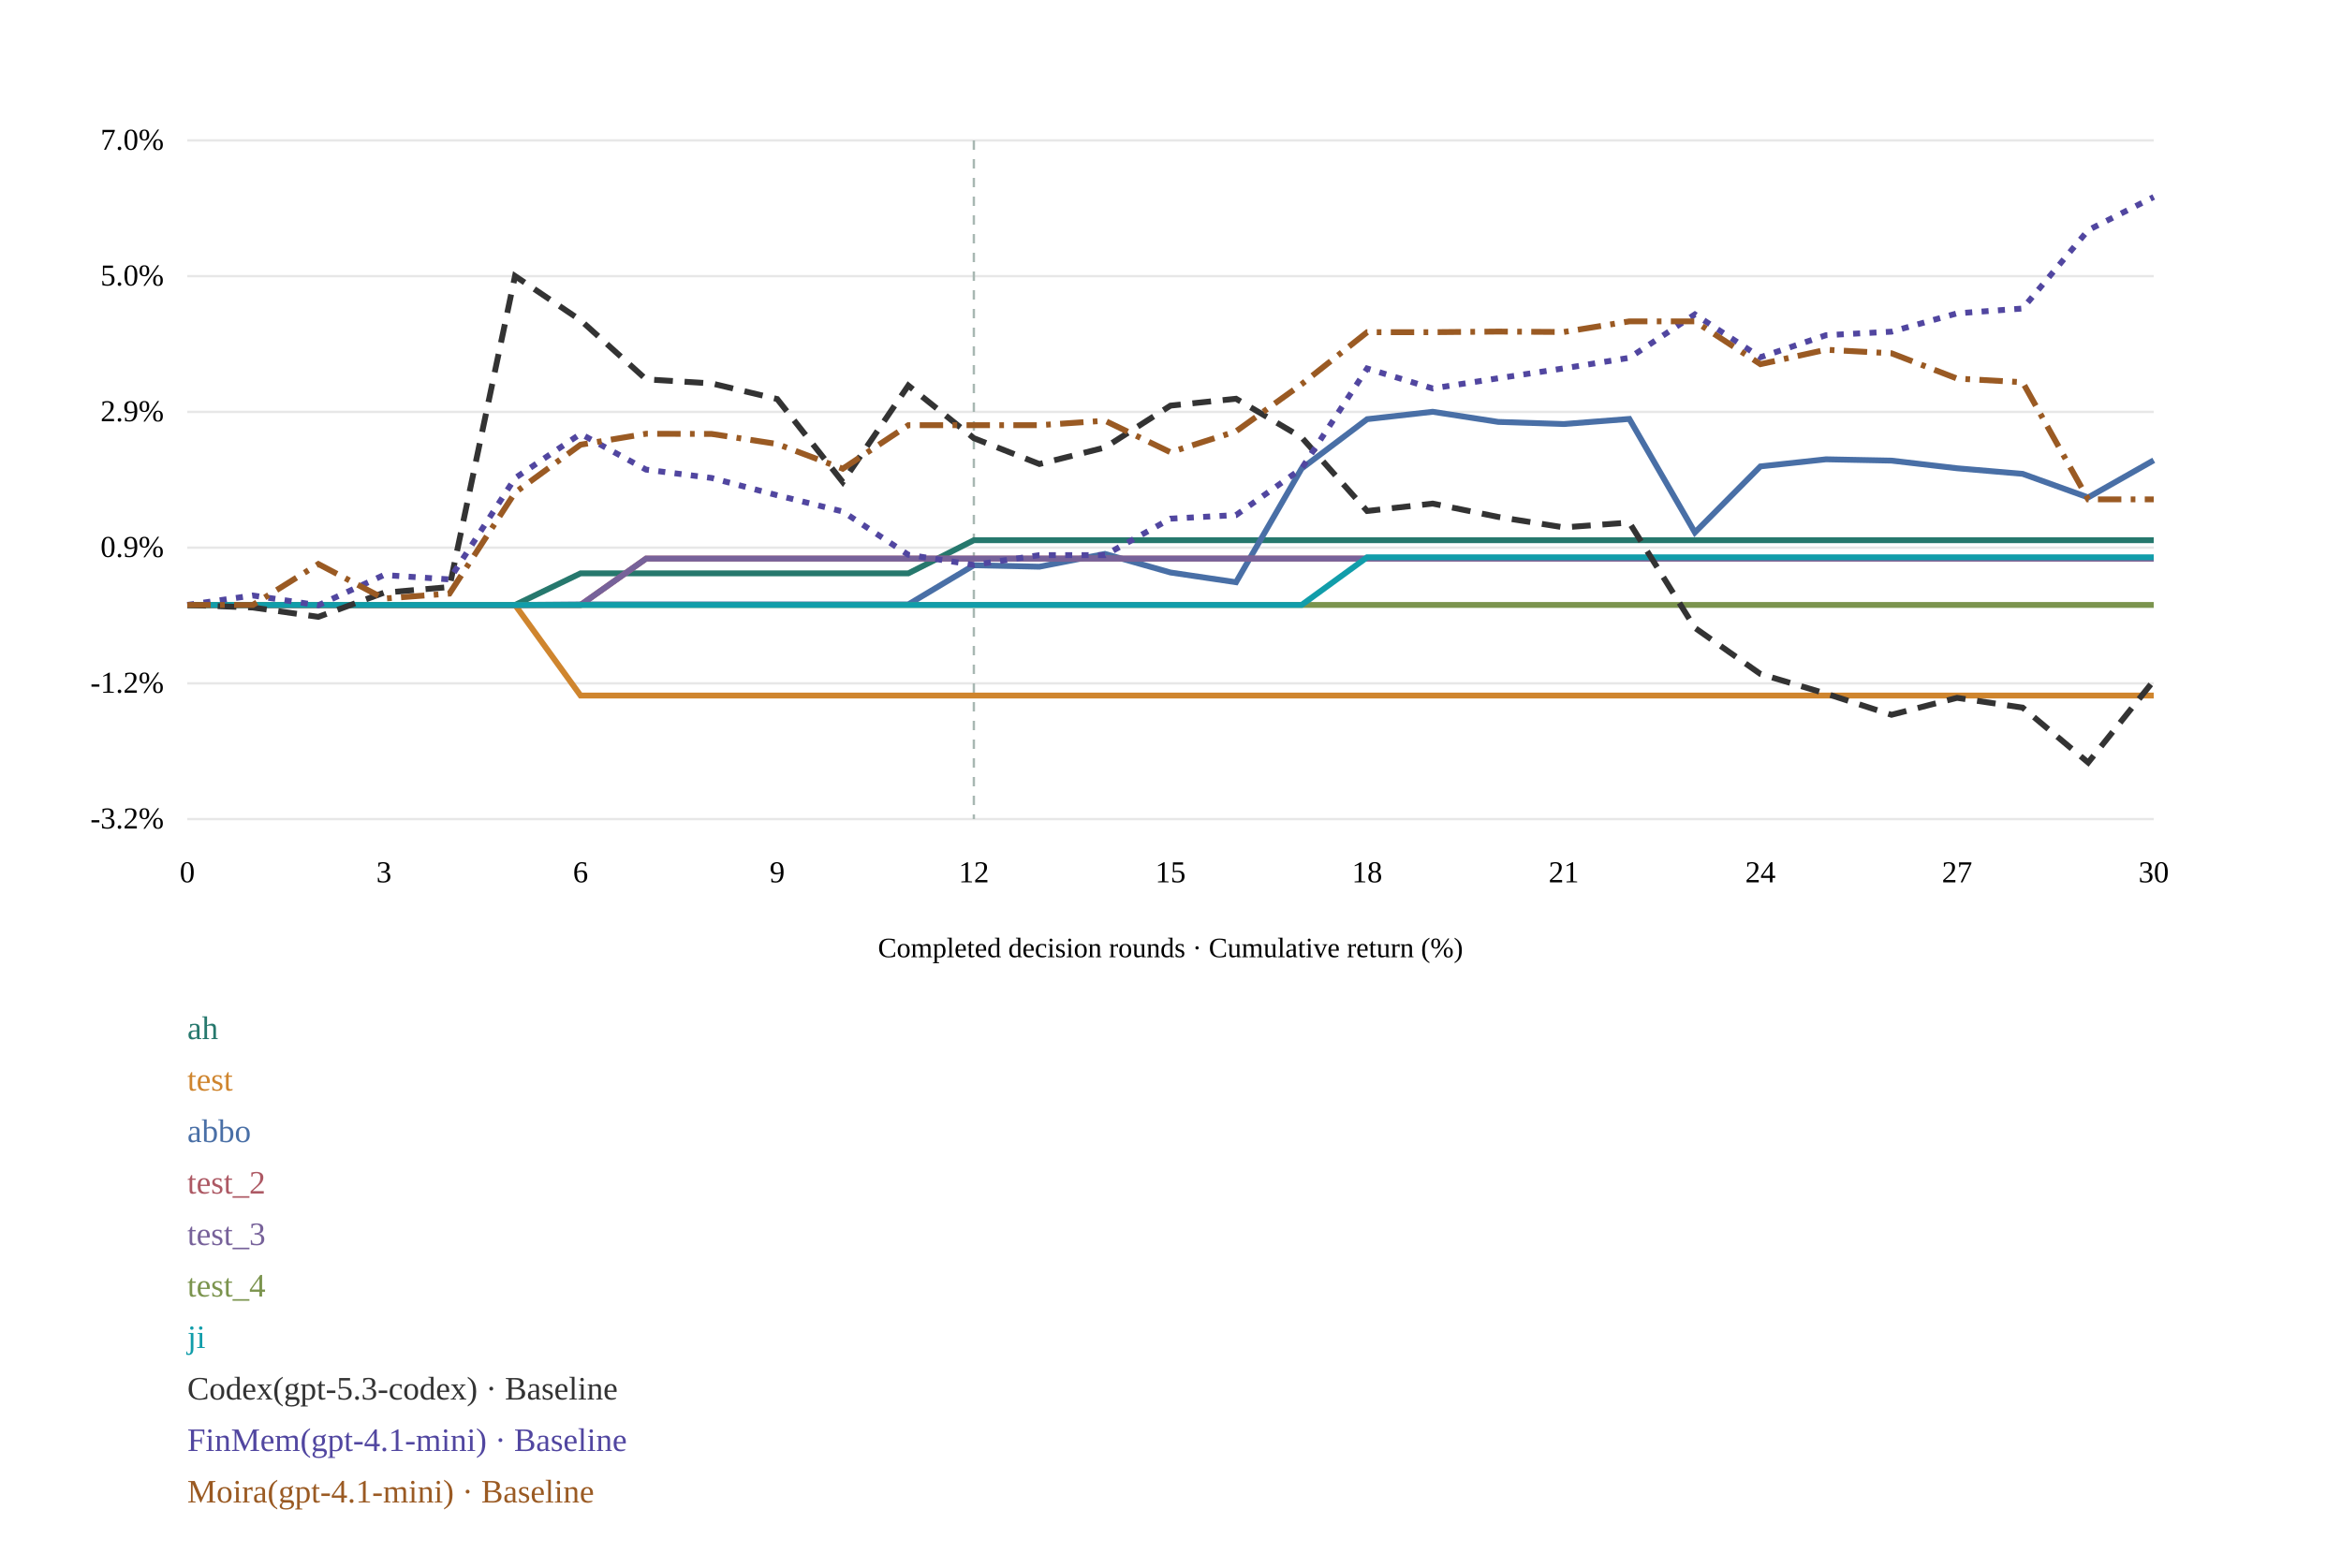
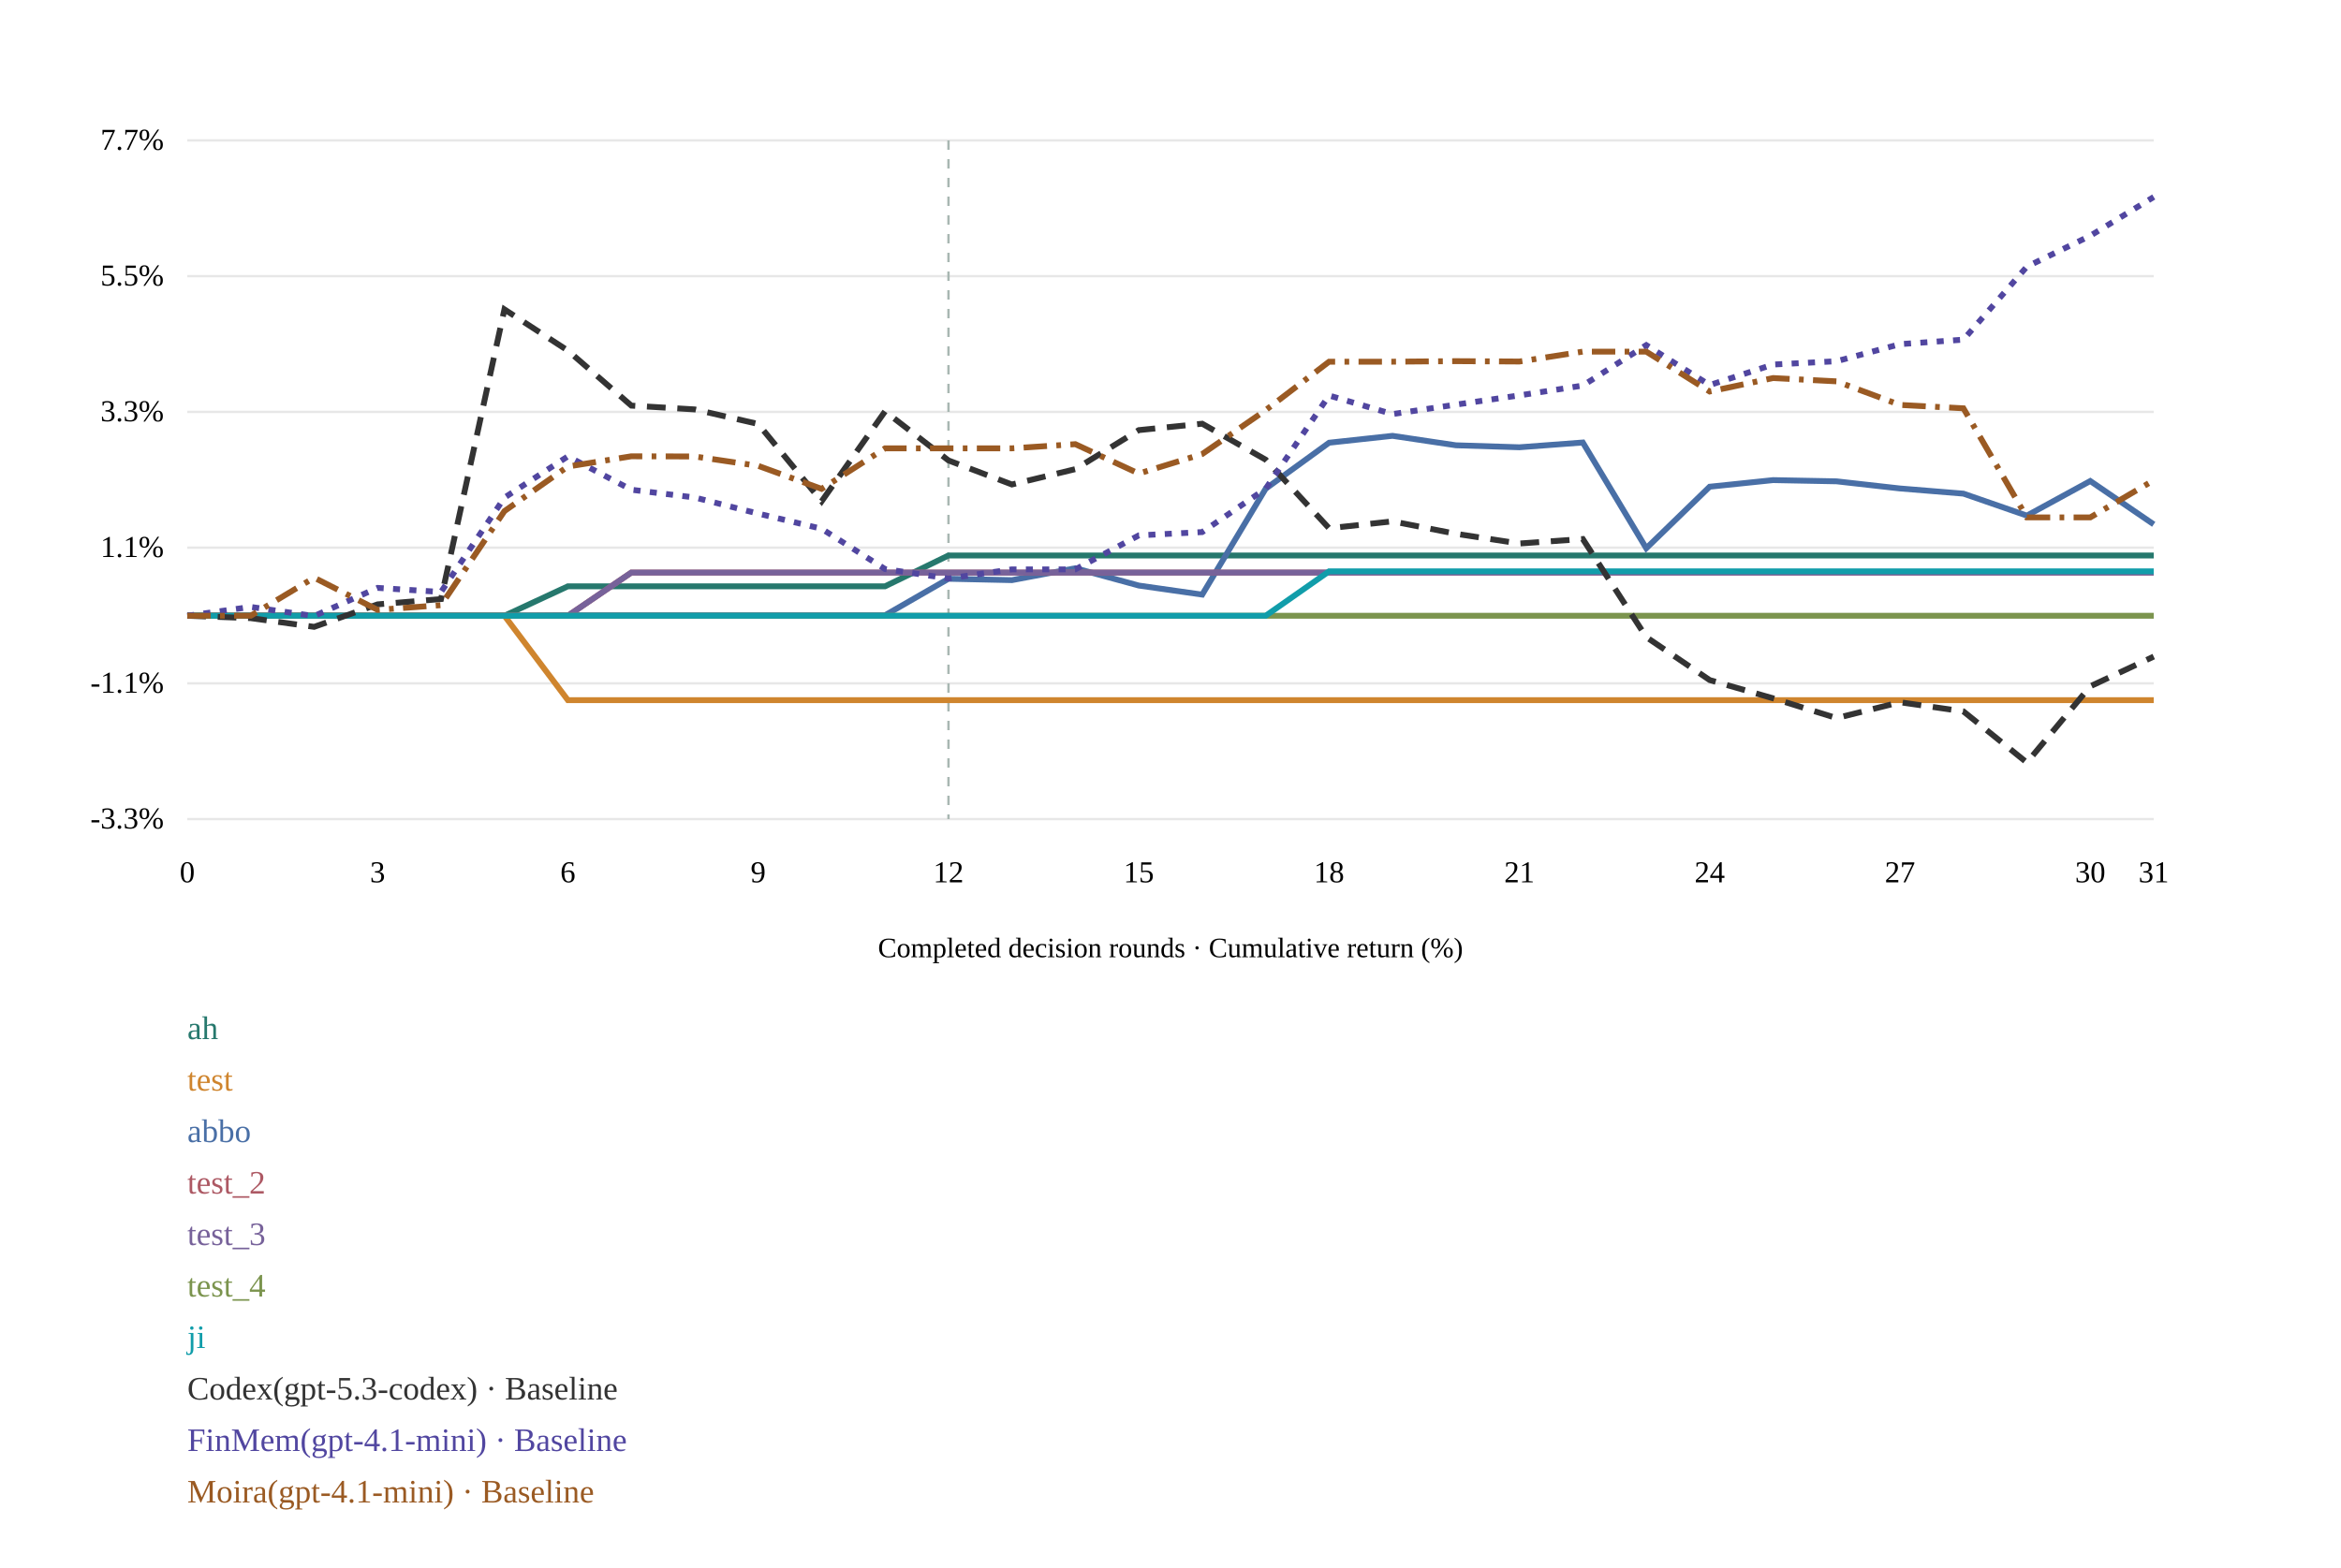
<svg xmlns="http://www.w3.org/2000/svg" viewBox="0 0 1000 670" role="img">
  <rect width="100%" height="100%" fill="white" />
  <path d="M80 350.0H920" stroke="#e7e7e7" />
-   <text x="70" y="354.0" text-anchor="end" font-size="13">-3.2%</text>
+   <text x="70" y="354.0" text-anchor="end" font-size="13">-3.3%</text>
  <path d="M80 292.0H920" stroke="#e7e7e7" />
-   <text x="70" y="296.0" text-anchor="end" font-size="13">-1.2%</text>
+   <text x="70" y="296.0" text-anchor="end" font-size="13">-1.1%</text>
  <path d="M80 234.0H920" stroke="#e7e7e7" />
-   <text x="70" y="238.0" text-anchor="end" font-size="13">0.9%</text>
+   <text x="70" y="238.0" text-anchor="end" font-size="13">1.1%</text>
  <path d="M80 176.0H920" stroke="#e7e7e7" />
-   <text x="70" y="180.0" text-anchor="end" font-size="13">2.9%</text>
+   <text x="70" y="180.0" text-anchor="end" font-size="13">3.3%</text>
  <path d="M80 118H920" stroke="#e7e7e7" />
-   <text x="70" y="122" text-anchor="end" font-size="13">5.0%</text>
+   <text x="70" y="122" text-anchor="end" font-size="13">5.5%</text>
  <path d="M80 60.0H920" stroke="#e7e7e7" />
-   <text x="70" y="64.0" text-anchor="end" font-size="13">7.0%</text>
-   <path d="M80 258.493H920" stroke="#aaa" />
+   <text x="70" y="64.0" text-anchor="end" font-size="13">7.7%</text>
+   <path d="M80 263.113H920" stroke="#aaa" />
  <text x="80.0" y="377" text-anchor="middle" font-size="13">0</text>
-   <text x="164.0" y="377" text-anchor="middle" font-size="13">3</text>
-   <text x="248.0" y="377" text-anchor="middle" font-size="13">6</text>
-   <text x="332.0" y="377" text-anchor="middle" font-size="13">9</text>
-   <text x="416.0" y="377" text-anchor="middle" font-size="13">12</text>
-   <text x="500.0" y="377" text-anchor="middle" font-size="13">15</text>
-   <text x="584.0" y="377" text-anchor="middle" font-size="13">18</text>
-   <text x="668.0" y="377" text-anchor="middle" font-size="13">21</text>
-   <text x="752.0" y="377" text-anchor="middle" font-size="13">24</text>
-   <text x="836.0" y="377" text-anchor="middle" font-size="13">27</text>
-   <text x="920.0" y="377" text-anchor="middle" font-size="13">30</text>
-   <path d="M416.0 60V350" stroke="#a8b7b2" stroke-dasharray="4 4" />
+   <text x="161.29" y="377" text-anchor="middle" font-size="13">3</text>
+   <text x="242.581" y="377" text-anchor="middle" font-size="13">6</text>
+   <text x="323.871" y="377" text-anchor="middle" font-size="13">9</text>
+   <text x="405.161" y="377" text-anchor="middle" font-size="13">12</text>
+   <text x="486.452" y="377" text-anchor="middle" font-size="13">15</text>
+   <text x="567.742" y="377" text-anchor="middle" font-size="13">18</text>
+   <text x="649.032" y="377" text-anchor="middle" font-size="13">21</text>
+   <text x="730.323" y="377" text-anchor="middle" font-size="13">24</text>
+   <text x="811.613" y="377" text-anchor="middle" font-size="13">27</text>
+   <text x="892.903" y="377" text-anchor="middle" font-size="13">30</text>
+   <text x="920.0" y="377" text-anchor="middle" font-size="13">31</text>
+   <path d="M405.161 60V350" stroke="#a8b7b2" stroke-dasharray="4 4" />
  <text x="500" y="409" text-anchor="middle">Completed decision rounds · Cumulative return (%)</text>
-   <polyline points="80.00,258.49 108.00,258.49 136.00,258.49 164.00,258.49 192.00,258.49 220.00,258.49 248.00,244.99 276.00,244.99 304.00,244.99 332.00,244.99 360.00,244.99 388.00,244.99 416.00,230.83 444.00,230.83 472.00,230.83 500.00,230.83 528.00,230.83 556.00,230.83 584.00,230.83 612.00,230.83 640.00,230.83 668.00,230.83 696.00,230.83 724.00,230.83 752.00,230.83 780.00,230.83 808.00,230.83 836.00,230.83 864.00,230.83 892.00,230.83 920.00,230.83" fill="none" stroke="#26786d" stroke-width="2.5" stroke-dasharray="none" />
+   <polyline points="80.00,263.11 107.10,263.11 134.19,263.11 161.29,263.11 188.39,263.11 215.48,263.11 242.58,250.53 269.68,250.53 296.77,250.53 323.87,250.53 350.97,250.53 378.06,250.53 405.16,237.35 432.26,237.35 459.35,237.35 486.45,237.35 513.55,237.35 540.65,237.35 567.74,237.35 594.84,237.35 621.94,237.35 649.03,237.35 676.13,237.35 703.23,237.35 730.32,237.35 757.42,237.35 784.52,237.35 811.61,237.35 838.71,237.35 865.81,237.35 892.90,237.35 920.00,237.35" fill="none" stroke="#26786d" stroke-width="2.5" stroke-dasharray="none" />
  <text x="80" y="444" fill="#26786d" font-size="14">ah</text>
-   <polyline points="80.00,258.49 108.00,258.49 136.00,258.49 164.00,258.49 192.00,258.49 220.00,258.49 248.00,297.21 276.00,297.21 304.00,297.21 332.00,297.21 360.00,297.21 388.00,297.21 416.00,297.21 444.00,297.21 472.00,297.21 500.00,297.21 528.00,297.21 556.00,297.21 584.00,297.21 612.00,297.21 640.00,297.21 668.00,297.21 696.00,297.21 724.00,297.21 752.00,297.21 780.00,297.21 808.00,297.21 836.00,297.21 864.00,297.21 892.00,297.21 920.00,297.21" fill="none" stroke="#cf852e" stroke-width="2.5" stroke-dasharray="none" />
+   <polyline points="80.00,263.11 107.10,263.11 134.19,263.11 161.29,263.11 188.39,263.11 215.48,263.11 242.58,299.17 269.68,299.17 296.77,299.17 323.87,299.17 350.97,299.17 378.06,299.17 405.16,299.17 432.26,299.17 459.35,299.17 486.45,299.17 513.55,299.17 540.65,299.17 567.74,299.17 594.84,299.17 621.94,299.17 649.03,299.17 676.13,299.17 703.23,299.17 730.32,299.17 757.42,299.17 784.52,299.17 811.61,299.17 838.71,299.17 865.81,299.17 892.90,299.17 920.00,299.17" fill="none" stroke="#cf852e" stroke-width="2.5" stroke-dasharray="none" />
  <text x="80" y="466" fill="#cf852e" font-size="14">test</text>
-   <polyline points="80.00,258.49 108.00,258.49 136.00,258.49 164.00,258.49 192.00,258.49 220.00,258.49 248.00,258.26 276.00,258.26 304.00,258.26 332.00,258.26 360.00,258.26 388.00,258.26 416.00,241.53 444.00,242.15 472.00,236.68 500.00,244.63 528.00,248.78 556.00,200.22 584.00,179.11 612.00,175.95 640.00,180.28 668.00,181.19 696.00,179.01 724.00,227.52 752.00,199.29 780.00,196.26 808.00,196.82 836.00,200.09 864.00,202.47 892.00,212.55 920.00,196.68" fill="none" stroke="#496fa6" stroke-width="2.5" stroke-dasharray="none" />
+   <polyline points="80.00,263.11 107.10,263.11 134.19,263.11 161.29,263.11 188.39,263.11 215.48,263.11 242.58,262.89 269.68,262.89 296.77,262.89 323.87,262.89 350.97,262.89 378.06,262.89 405.16,247.31 432.26,247.89 459.35,242.80 486.45,250.20 513.55,254.07 540.65,208.83 567.74,189.17 594.84,186.23 621.94,190.27 649.03,191.12 676.13,189.08 703.23,234.27 730.32,207.97 757.42,205.15 784.52,205.67 811.61,208.72 838.71,210.93 865.81,220.32 892.90,205.54 920.00,224.05" fill="none" stroke="#496fa6" stroke-width="2.5" stroke-dasharray="none" />
  <text x="80" y="488" fill="#496fa6" font-size="14">abbo</text>
-   <polyline points="80.00,258.49 108.00,258.49 136.00,258.49 164.00,258.49 192.00,258.49 220.00,258.49 248.00,258.49 276.00,238.68 304.00,238.68 332.00,238.68 360.00,238.68 388.00,238.68 416.00,238.68 444.00,238.68 472.00,238.68 500.00,238.68 528.00,238.68 556.00,238.68 584.00,238.68 612.00,238.68 640.00,238.68 668.00,238.68 696.00,238.68 724.00,238.68 752.00,238.68 780.00,238.68 808.00,238.68 836.00,238.68 864.00,238.68 892.00,238.68 920.00,238.68" fill="none" stroke="#ad5964" stroke-width="2.5" stroke-dasharray="none" />
+   <polyline points="80.00,263.11 107.10,263.11 134.19,263.11 161.29,263.11 188.39,263.11 215.48,263.11 242.58,263.11 269.68,244.65 296.77,244.65 323.87,244.65 350.97,244.65 378.06,244.65 405.16,244.65 432.26,244.65 459.35,244.65 486.45,244.65 513.55,244.65 540.65,244.65 567.74,244.65 594.84,244.65 621.94,244.65 649.03,244.65 676.13,244.65 703.23,244.65 730.32,244.65 757.42,244.65 784.52,244.65 811.61,244.65 838.71,244.65 865.81,244.65 892.90,244.65 920.00,244.65" fill="none" stroke="#ad5964" stroke-width="2.5" stroke-dasharray="none" />
  <text x="80" y="510" fill="#ad5964" font-size="14">test_2</text>
-   <polyline points="80.00,258.49 108.00,258.49 136.00,258.49 164.00,258.49 192.00,258.49 220.00,258.49 248.00,258.49 276.00,238.68 304.00,238.68 332.00,238.68 360.00,238.68 388.00,238.68 416.00,238.68 444.00,238.68 472.00,238.68 500.00,238.68 528.00,238.68 556.00,238.68 584.00,238.68 612.00,238.68 640.00,238.68 668.00,238.68 696.00,238.68 724.00,238.68 752.00,238.68 780.00,238.68 808.00,238.68 836.00,238.68 864.00,238.68 892.00,238.68 920.00,238.68" fill="none" stroke="#77629a" stroke-width="2.5" stroke-dasharray="none" />
+   <polyline points="80.00,263.11 107.10,263.11 134.19,263.11 161.29,263.11 188.39,263.11 215.48,263.11 242.58,263.11 269.68,244.65 296.77,244.65 323.87,244.65 350.97,244.65 378.06,244.65 405.16,244.65 432.26,244.65 459.35,244.65 486.45,244.65 513.55,244.65 540.65,244.65 567.74,244.65 594.84,244.65 621.94,244.65 649.03,244.65 676.13,244.65 703.23,244.65 730.32,244.65 757.42,244.65 784.52,244.65 811.61,244.65 838.71,244.65 865.81,244.65 892.90,244.65 920.00,244.65" fill="none" stroke="#77629a" stroke-width="2.5" stroke-dasharray="none" />
  <text x="80" y="532" fill="#77629a" font-size="14">test_3</text>
-   <polyline points="80.00,258.49 108.00,258.49 136.00,258.49 164.00,258.49 192.00,258.49 220.00,258.49 248.00,258.49 276.00,258.49 304.00,258.49 332.00,258.49 360.00,258.49 388.00,258.49 416.00,258.49 444.00,258.49 472.00,258.49 500.00,258.49 528.00,258.49 556.00,258.49 584.00,258.49 612.00,258.49 640.00,258.49 668.00,258.49 696.00,258.49 724.00,258.49 752.00,258.49 780.00,258.49 808.00,258.49 836.00,258.49 864.00,258.49 892.00,258.49 920.00,258.49" fill="none" stroke="#7b944e" stroke-width="2.5" stroke-dasharray="none" />
+   <polyline points="80.00,263.11 107.10,263.11 134.19,263.11 161.29,263.11 188.39,263.11 215.48,263.11 242.58,263.11 269.68,263.11 296.77,263.11 323.87,263.11 350.97,263.11 378.06,263.11 405.16,263.11 432.26,263.11 459.35,263.11 486.45,263.11 513.55,263.11 540.65,263.11 567.74,263.11 594.84,263.11 621.94,263.11 649.03,263.11 676.13,263.11 703.23,263.11 730.32,263.11 757.42,263.11 784.52,263.11 811.61,263.11 838.71,263.11 865.81,263.11 892.90,263.11 920.00,263.11" fill="none" stroke="#7b944e" stroke-width="2.5" stroke-dasharray="none" />
  <text x="80" y="554" fill="#7b944e" font-size="14">test_4</text>
-   <polyline points="80.00,258.49 108.00,258.49 136.00,258.49 164.00,258.49 192.00,258.49 220.00,258.49 248.00,258.49 276.00,258.49 304.00,258.49 332.00,258.49 360.00,258.49 388.00,258.49 416.00,258.49 444.00,258.49 472.00,258.49 500.00,258.49 528.00,258.49 556.00,258.49 584.00,238.12 612.00,238.12 640.00,238.12 668.00,238.12 696.00,238.12 724.00,238.12 752.00,238.12 780.00,238.12 808.00,238.12 836.00,238.12 864.00,238.12 892.00,238.12 920.00,238.12" fill="none" stroke="#119daa" stroke-width="2.5" stroke-dasharray="none" />
+   <polyline points="80.00,263.11 107.10,263.11 134.19,263.11 161.29,263.11 188.39,263.11 215.48,263.11 242.58,263.11 269.68,263.11 296.77,263.11 323.87,263.11 350.97,263.11 378.06,263.11 405.16,263.11 432.26,263.11 459.35,263.11 486.45,263.11 513.55,263.11 540.65,263.11 567.74,244.13 594.84,244.13 621.94,244.13 649.03,244.13 676.13,244.13 703.23,244.13 730.32,244.13 757.42,244.13 784.52,244.13 811.61,244.13 838.71,244.13 865.81,244.13 892.90,244.13 920.00,244.13" fill="none" stroke="#119daa" stroke-width="2.5" stroke-dasharray="none" />
  <text x="80" y="576" fill="#119daa" font-size="14">ji</text>
-   <polyline points="80.00,258.49 108.00,259.59 136.00,263.58 164.00,253.26 192.00,250.84 220.00,117.94 248.00,136.84 276.00,162.09 304.00,163.83 332.00,170.50 360.00,205.99 388.00,164.73 416.00,187.23 444.00,198.27 472.00,191.23 500.00,173.32 528.00,170.38 556.00,186.87 584.00,218.35 612.00,215.18 640.00,220.89 668.00,225.35 696.00,223.29 724.00,268.28 752.00,288.00 780.00,296.37 808.00,305.43 836.00,298.18 864.00,302.36 892.00,325.83 920.00,290.85" fill="none" stroke="#333" stroke-width="2.5" stroke-dasharray="8 5" />
+   <polyline points="80.00,263.11 107.10,264.13 134.19,267.85 161.29,258.24 188.39,255.98 215.48,132.20 242.58,149.81 269.68,173.32 296.77,174.94 323.87,181.15 350.97,214.21 378.06,175.78 405.16,196.74 432.26,207.02 459.35,200.46 486.45,183.79 513.55,181.05 540.65,196.41 567.74,225.72 594.84,222.77 621.94,228.09 649.03,232.24 676.13,230.32 703.23,272.23 730.32,290.59 757.42,298.39 784.52,306.83 811.61,300.07 838.71,303.97 865.81,325.83 892.90,293.25 920.00,280.55" fill="none" stroke="#333" stroke-width="2.5" stroke-dasharray="8 5" />
  <text x="80" y="598" fill="#333" font-size="14">Codex(gpt-5.3-codex) · Baseline</text>
-   <polyline points="80.00,258.49 108.00,254.45 136.00,258.62 164.00,245.70 192.00,247.57 220.00,204.31 248.00,185.36 276.00,200.67 304.00,204.24 332.00,211.62 360.00,218.57 388.00,237.06 416.00,241.38 444.00,237.21 472.00,237.21 500.00,221.62 528.00,220.09 556.00,200.21 584.00,157.45 612.00,165.98 640.00,161.63 668.00,157.40 696.00,152.89 724.00,134.34 752.00,152.65 780.00,143.23 808.00,141.72 836.00,133.89 864.00,131.83 892.00,98.34 920.00,84.17" fill="none" stroke="#5146a0" stroke-width="2.5" stroke-dasharray="3 4" />
+   <polyline points="80.00,263.11 107.10,259.34 134.19,263.23 161.29,251.20 188.39,252.94 215.48,212.65 242.58,195.00 269.68,209.26 296.77,212.58 323.87,219.46 350.97,225.93 378.06,243.15 405.16,247.18 432.26,243.29 459.35,243.29 486.45,228.77 513.55,227.35 540.65,208.83 567.74,169.00 594.84,176.94 621.94,172.89 649.03,168.95 676.13,164.75 703.23,147.47 730.32,164.53 757.42,155.76 784.52,154.35 811.61,147.06 838.71,145.13 865.81,113.94 892.90,100.74 920.00,84.17" fill="none" stroke="#5146a0" stroke-width="2.5" stroke-dasharray="3 4" />
  <text x="80" y="620" fill="#5146a0" font-size="14">FinMem(gpt-4.1-mini) · Baseline</text>
-   <polyline points="80.00,258.49 108.00,258.49 136.00,241.01 164.00,255.77 192.00,253.64 220.00,210.48 248.00,190.02 276.00,185.34 304.00,185.42 332.00,189.71 360.00,200.28 388.00,181.68 416.00,181.68 444.00,181.68 472.00,179.77 500.00,193.25 528.00,184.30 556.00,164.17 584.00,141.94 612.00,141.94 640.00,141.68 668.00,141.86 696.00,137.32 724.00,137.32 752.00,155.61 780.00,149.44 808.00,150.95 836.00,161.76 864.00,163.32 892.00,213.37 920.00,213.37" fill="none" stroke="#9a5a23" stroke-width="2.5" stroke-dasharray="10 4 2 4" />
+   <polyline points="80.00,263.11 107.10,263.11 134.19,246.83 161.29,260.58 188.39,258.59 215.48,218.39 242.58,199.34 269.68,194.97 296.77,195.05 323.87,199.05 350.97,208.89 378.06,191.57 405.16,191.57 432.26,191.57 459.35,189.79 486.45,202.35 513.55,194.01 540.65,175.26 567.74,154.55 594.84,154.55 621.94,154.32 649.03,154.48 676.13,150.25 703.23,150.25 730.32,167.29 757.42,161.54 784.52,162.95 811.61,173.02 838.71,174.47 865.81,221.08 892.90,221.08 920.00,205.22" fill="none" stroke="#9a5a23" stroke-width="2.5" stroke-dasharray="10 4 2 4" />
  <text x="80" y="642" fill="#9a5a23" font-size="14">Moira(gpt-4.1-mini) · Baseline</text>
</svg>
